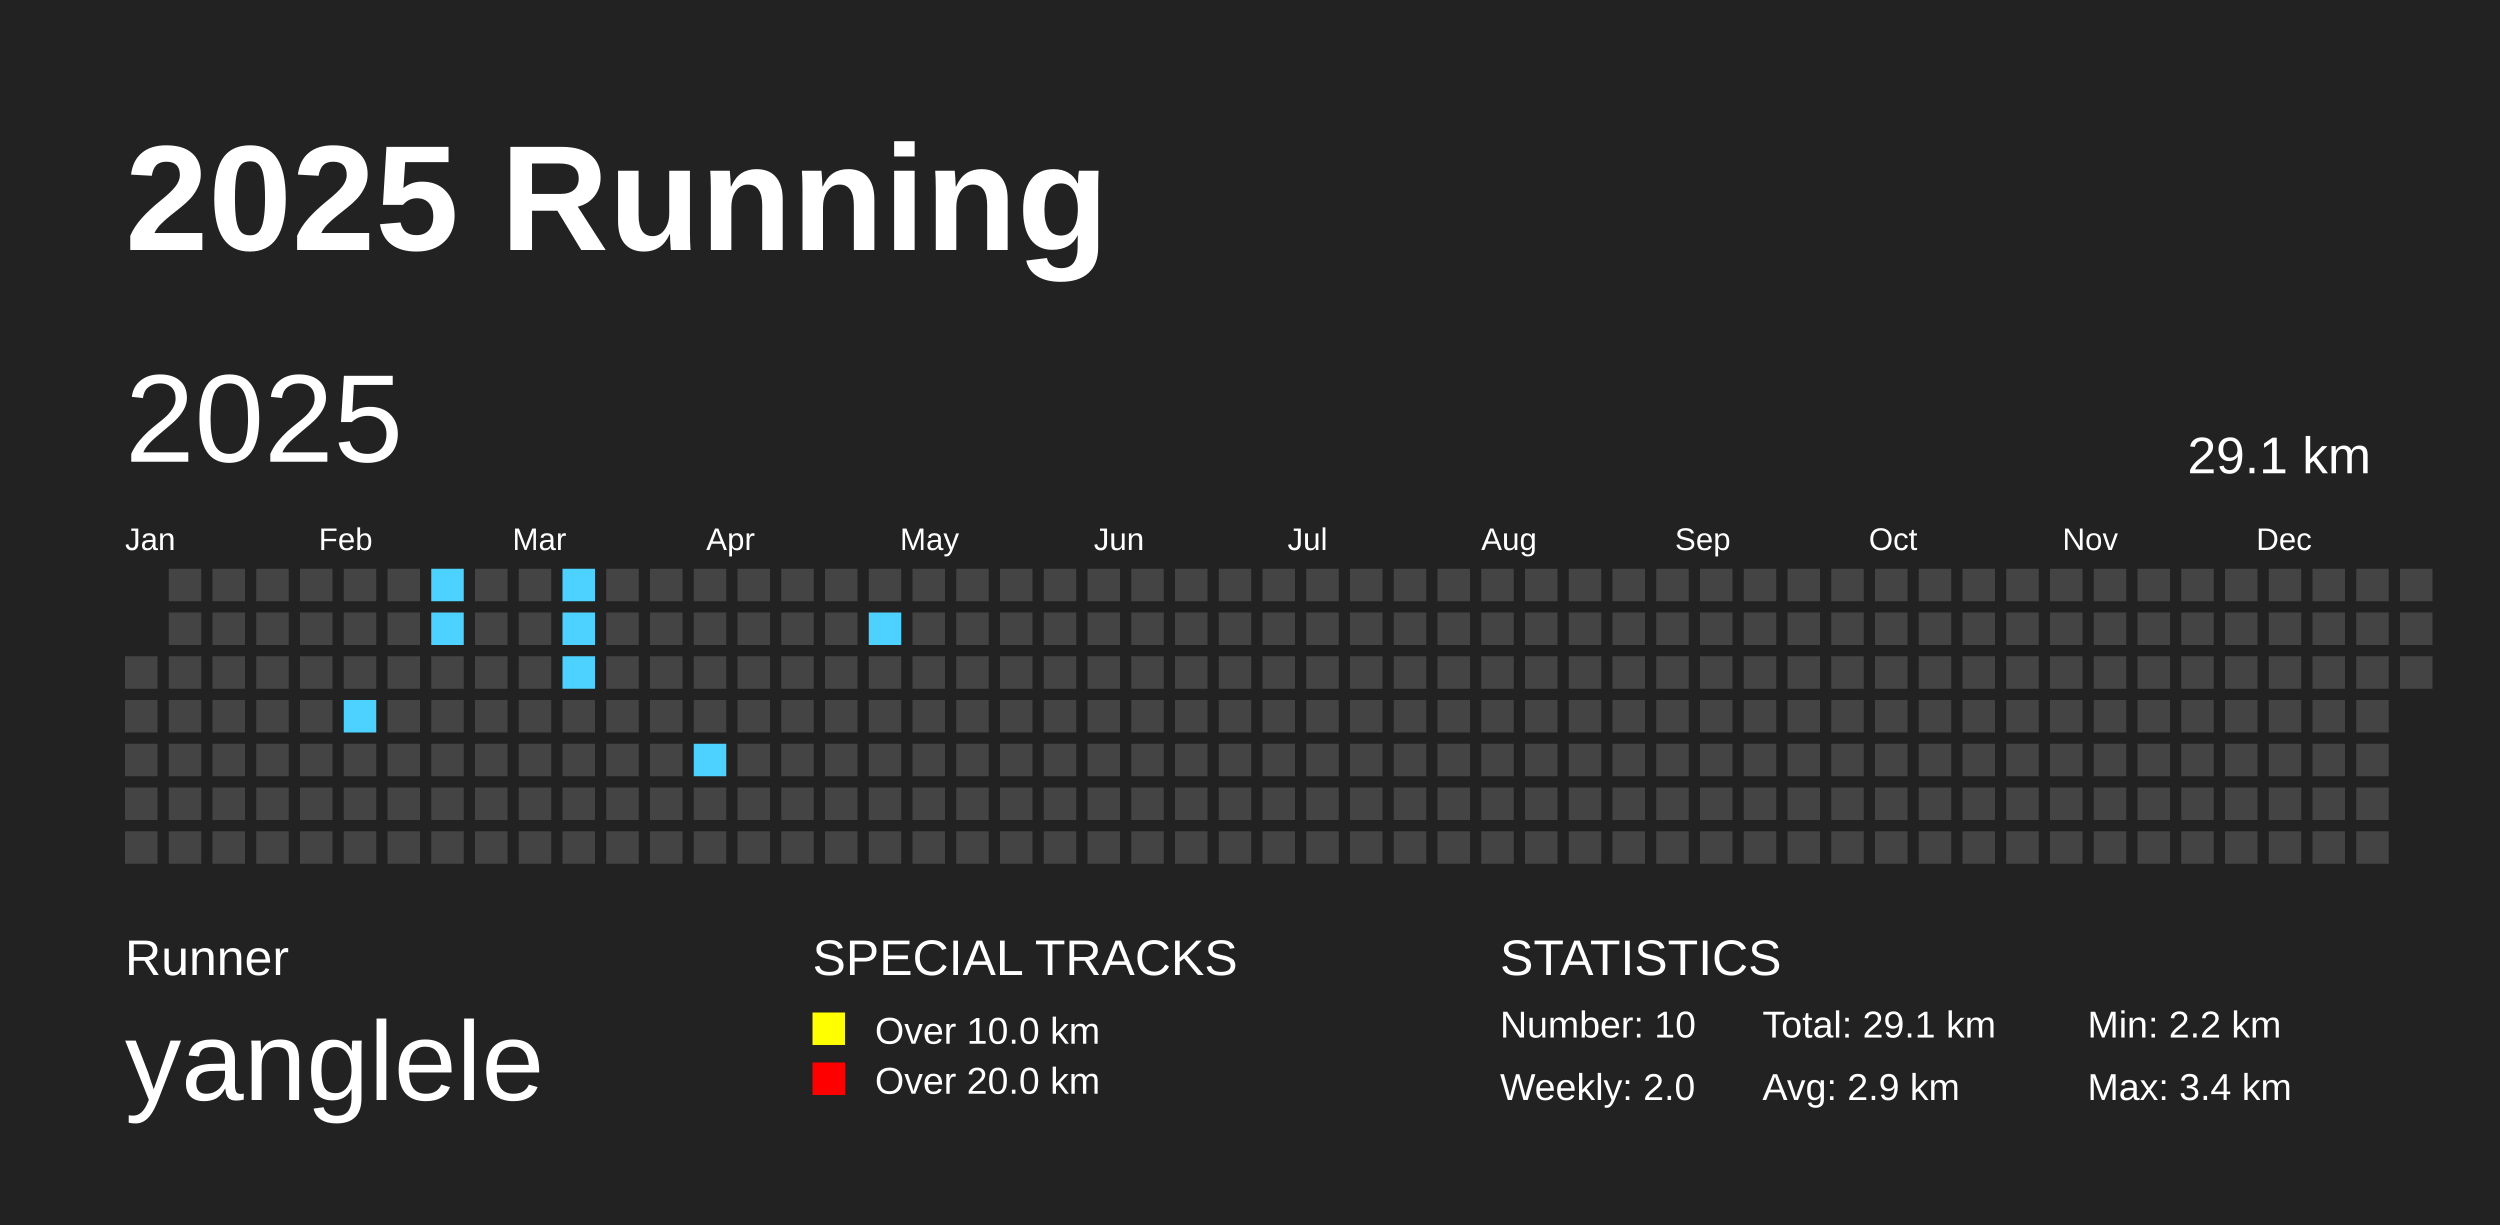
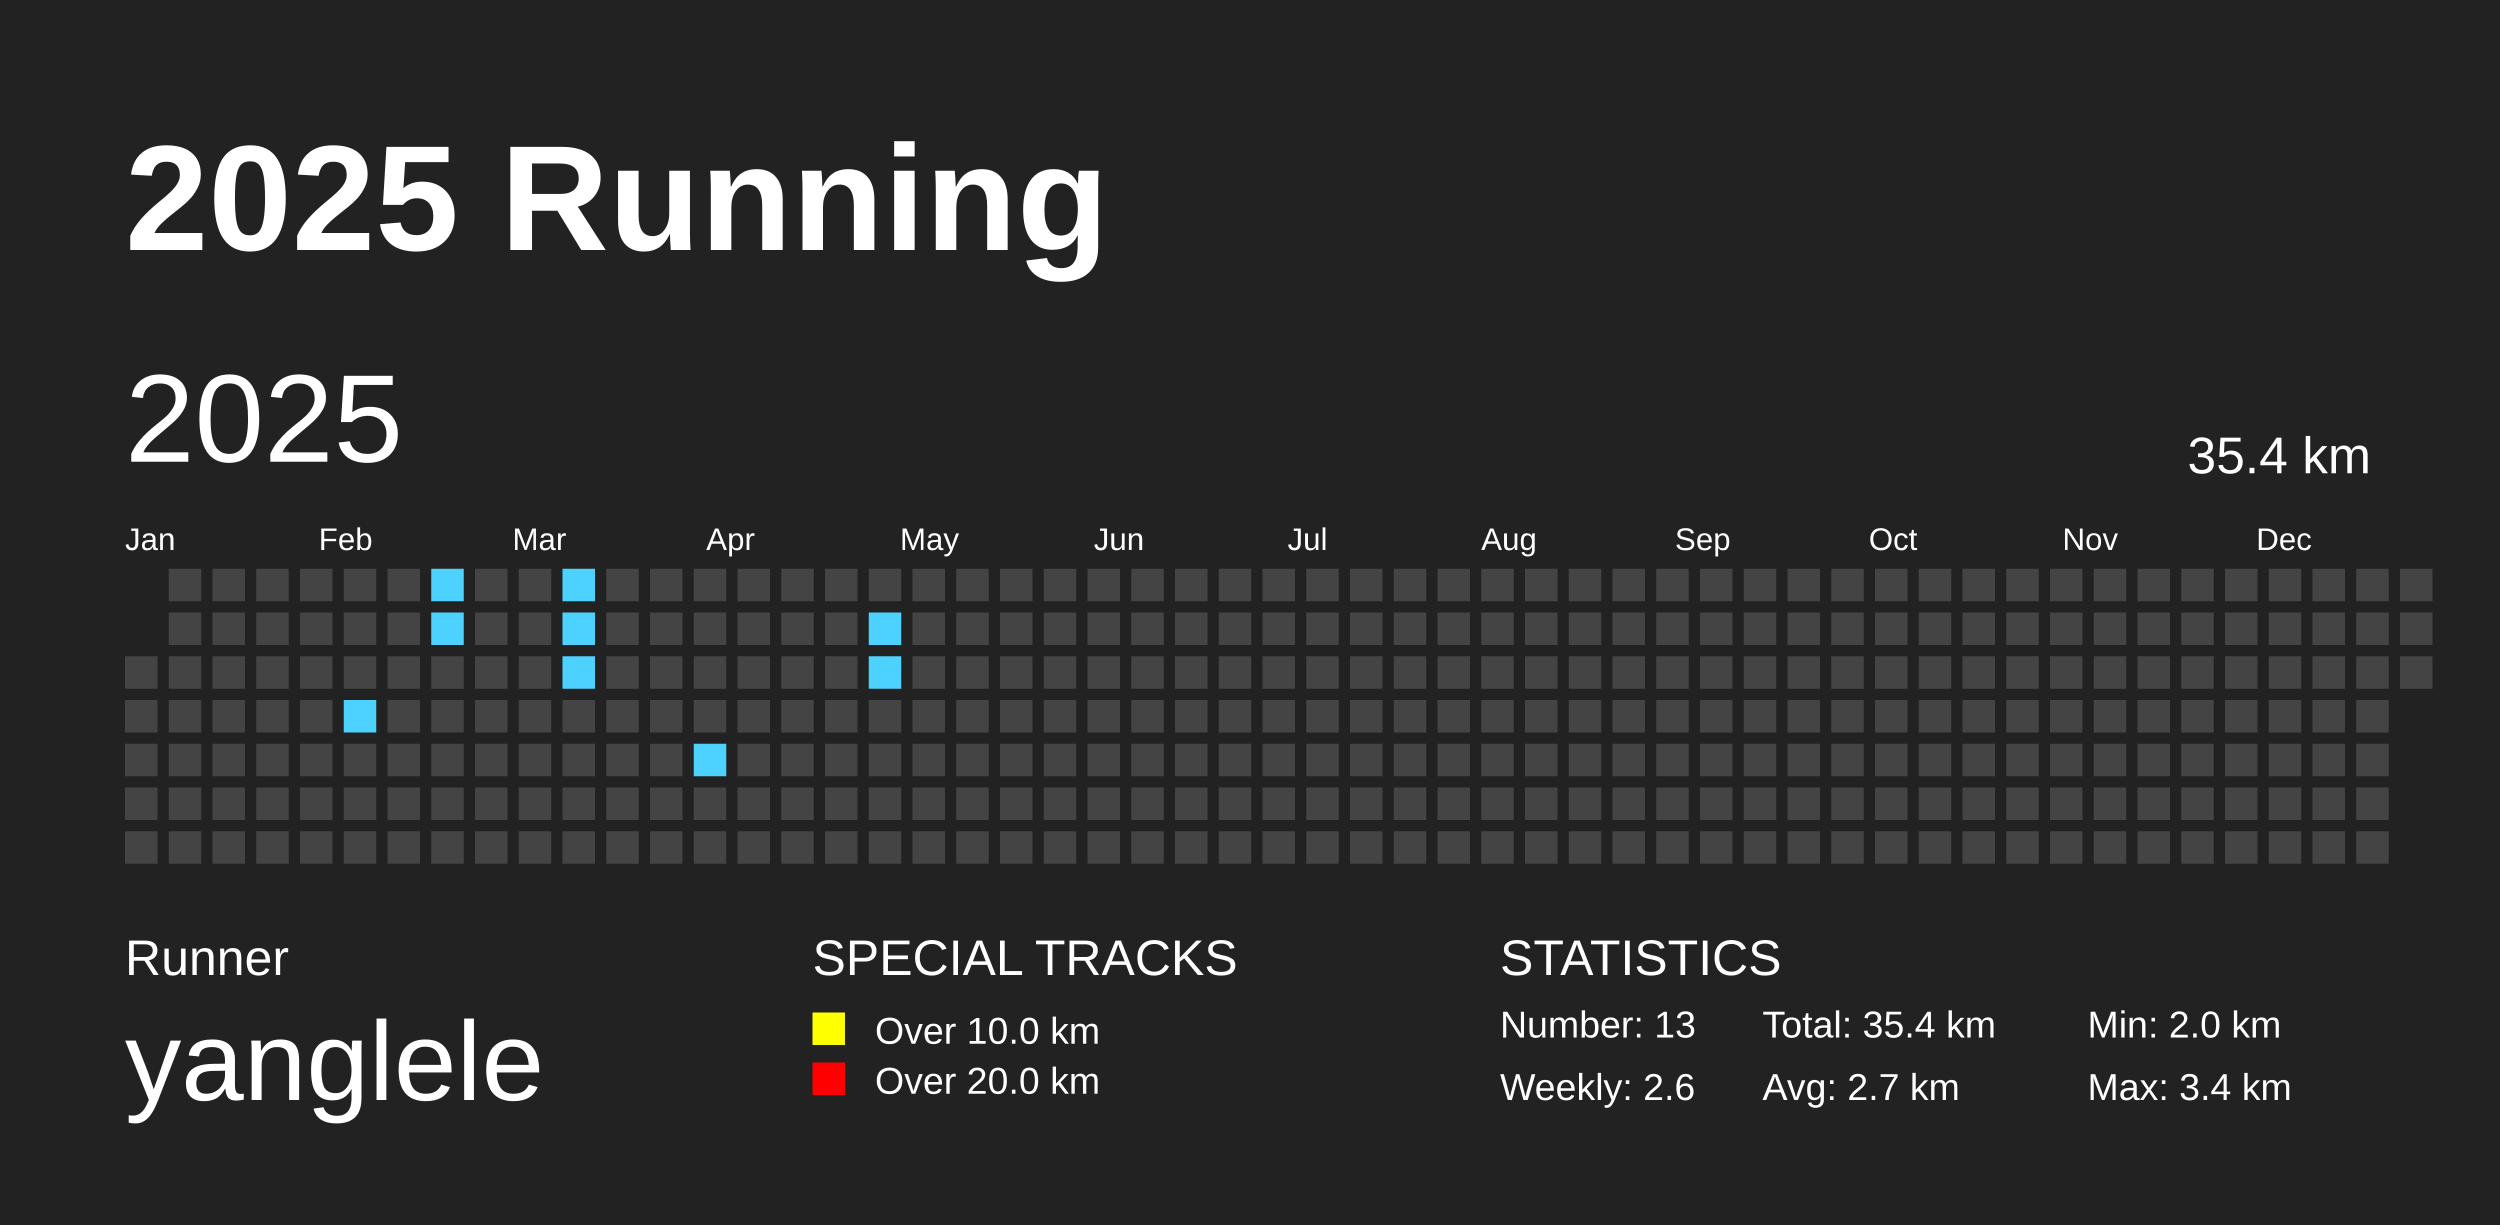
<svg xmlns="http://www.w3.org/2000/svg" baseProfile="full" height="98mm" version="1.1" viewBox="0,0,200,98" width="200mm">
  <defs />
  <rect fill="#222222" height="98" width="200" x="0" y="0" />
  <text fill="#FFFFFF" style="font-size:12px; font-family:Arial; font-weight:bold;" x="10" y="20">2025 Running</text>
  <text fill="#FFFFFF" style="font-size:4px; font-family:Arial" x="10" y="78">Runner</text>
  <text fill="#FFFFFF" style="font-size:9px; font-family:Arial" x="10" y="88">yanglele</text>
  <text fill="#FFFFFF" style="font-size:4px; font-family:Arial" x="65" y="78">SPECIAL TRACKS</text>
  <rect fill="yellow" height="2.6" width="2.6" x="65" y="81" />
  <text fill="#FFFFFF" style="font-size:3px; font-family:Arial" x="70" y="83.5">Over 10.0 km</text>
  <rect fill="red" height="2.6" width="2.6" x="65" y="85" />
  <text fill="#FFFFFF" style="font-size:3px; font-family:Arial" x="70" y="87.5">Over 20.0 km</text>
  <text fill="#FFFFFF" style="font-size:4px; font-family:Arial" x="120" y="78">STATISTICS</text>
-   <text fill="#FFFFFF" style="font-size:3px; font-family:Arial" x="120" y="83">Number: 10</text>
-   <text fill="#FFFFFF" style="font-size:3px; font-family:Arial" x="120" y="88">Weekly: 2.0</text>
-   <text fill="#FFFFFF" style="font-size:3px; font-family:Arial" x="141" y="83">Total: 29.1 km</text>
-   <text fill="#FFFFFF" style="font-size:3px; font-family:Arial" x="141" y="88">Avg: 2.9 km</text>
-   <text fill="#FFFFFF" style="font-size:3px; font-family:Arial" x="167" y="83">Min: 2.2 km</text>
+   <text fill="#FFFFFF" style="font-size:3px; font-family:Arial" x="120" y="83">Number: 13</text>
+   <text fill="#FFFFFF" style="font-size:3px; font-family:Arial" x="120" y="88">Weekly: 2.6</text>
+   <text fill="#FFFFFF" style="font-size:3px; font-family:Arial" x="141" y="83">Total: 35.4 km</text>
+   <text fill="#FFFFFF" style="font-size:3px; font-family:Arial" x="141" y="88">Avg: 2.7 km</text>
+   <text fill="#FFFFFF" style="font-size:3px; font-family:Arial" x="167" y="83">Min: 2.0 km</text>
  <text fill="#FFFFFF" style="font-size:3px; font-family:Arial" x="167" y="88">Max: 3.4 km</text>
  <text dominant-baseline="hanging" fill="#FFFFFF" style="font-size:10.0px; font-family:Arial;" x="10" y="30">2025</text>
-   <text dominant-baseline="hanging" fill="#FFFFFF" style="font-size:4.125px; font-family:Arial;" x="175" y="35">29.1 km</text>
+   <text dominant-baseline="hanging" fill="#FFFFFF" style="font-size:4.125px; font-family:Arial;" x="175" y="35">35.4 km</text>
  <text fill="#FFFFFF" style="font-size:2.5px; font-family:Arial" x="10.0" y="44">Jan</text>
  <text fill="#FFFFFF" style="font-size:2.5px; font-family:Arial" x="25.5" y="44">Feb</text>
  <text fill="#FFFFFF" style="font-size:2.5px; font-family:Arial" x="41.0" y="44">Mar</text>
  <text fill="#FFFFFF" style="font-size:2.5px; font-family:Arial" x="56.5" y="44">Apr</text>
  <text fill="#FFFFFF" style="font-size:2.5px; font-family:Arial" x="72.0" y="44">May</text>
  <text fill="#FFFFFF" style="font-size:2.5px; font-family:Arial" x="87.5" y="44">Jun</text>
  <text fill="#FFFFFF" style="font-size:2.5px; font-family:Arial" x="103.0" y="44">Jul</text>
  <text fill="#FFFFFF" style="font-size:2.5px; font-family:Arial" x="118.5" y="44">Aug</text>
  <text fill="#FFFFFF" style="font-size:2.5px; font-family:Arial" x="134.0" y="44">Sep</text>
  <text fill="#FFFFFF" style="font-size:2.5px; font-family:Arial" x="149.5" y="44">Oct</text>
  <text fill="#FFFFFF" style="font-size:2.5px; font-family:Arial" x="165.0" y="44">Nov</text>
  <text fill="#FFFFFF" style="font-size:2.5px; font-family:Arial" x="180.5" y="44">Dec</text>
  <rect fill="#444444" height="2.6" width="2.6" x="10.0" y="52.5" />
  <rect fill="#444444" height="2.6" width="2.6" x="10.0" y="56.0" />
  <rect fill="#444444" height="2.6" width="2.6" x="10.0" y="59.5" />
  <rect fill="#444444" height="2.6" width="2.6" x="10.0" y="63.0" />
  <rect fill="#444444" height="2.6" width="2.6" x="10.0" y="66.5" />
  <rect fill="#444444" height="2.6" width="2.6" x="13.5" y="45.5" />
  <rect fill="#444444" height="2.6" width="2.6" x="13.5" y="49.0" />
  <rect fill="#444444" height="2.6" width="2.6" x="13.5" y="52.5" />
  <rect fill="#444444" height="2.6" width="2.6" x="13.5" y="56.0" />
  <rect fill="#444444" height="2.6" width="2.6" x="13.5" y="59.5" />
  <rect fill="#444444" height="2.6" width="2.6" x="13.5" y="63.0" />
  <rect fill="#444444" height="2.6" width="2.6" x="13.5" y="66.5" />
  <rect fill="#444444" height="2.6" width="2.6" x="17.0" y="45.5" />
  <rect fill="#444444" height="2.6" width="2.6" x="17.0" y="49.0" />
  <rect fill="#444444" height="2.6" width="2.6" x="17.0" y="52.5" />
  <rect fill="#444444" height="2.6" width="2.6" x="17.0" y="56.0" />
  <rect fill="#444444" height="2.6" width="2.6" x="17.0" y="59.5" />
  <rect fill="#444444" height="2.6" width="2.6" x="17.0" y="63.0" />
  <rect fill="#444444" height="2.6" width="2.6" x="17.0" y="66.5" />
  <rect fill="#444444" height="2.6" width="2.6" x="20.5" y="45.5" />
  <rect fill="#444444" height="2.6" width="2.6" x="20.5" y="49.0" />
  <rect fill="#444444" height="2.6" width="2.6" x="20.5" y="52.5" />
  <rect fill="#444444" height="2.6" width="2.6" x="20.5" y="56.0" />
  <rect fill="#444444" height="2.6" width="2.6" x="20.5" y="59.5" />
  <rect fill="#444444" height="2.6" width="2.6" x="20.5" y="63.0" />
  <rect fill="#444444" height="2.6" width="2.6" x="20.5" y="66.5" />
  <rect fill="#444444" height="2.6" width="2.6" x="24.0" y="45.5" />
  <rect fill="#444444" height="2.6" width="2.6" x="24.0" y="49.0" />
  <rect fill="#444444" height="2.6" width="2.6" x="24.0" y="52.5" />
  <rect fill="#444444" height="2.6" width="2.6" x="24.0" y="56.0" />
  <rect fill="#444444" height="2.6" width="2.6" x="24.0" y="59.5" />
  <rect fill="#444444" height="2.6" width="2.6" x="24.0" y="63.0" />
  <rect fill="#444444" height="2.6" width="2.6" x="24.0" y="66.5" />
  <rect fill="#444444" height="2.6" width="2.6" x="27.5" y="45.5" />
  <rect fill="#444444" height="2.6" width="2.6" x="27.5" y="49.0" />
  <rect fill="#444444" height="2.6" width="2.6" x="27.5" y="52.5" />
  <rect fill="#4DD2FF" height="2.6" width="2.6" x="27.5" y="56.0" />
  <rect fill="#444444" height="2.6" width="2.6" x="27.5" y="59.5" />
  <rect fill="#444444" height="2.6" width="2.6" x="27.5" y="63.0" />
  <rect fill="#444444" height="2.6" width="2.6" x="27.5" y="66.5" />
  <rect fill="#444444" height="2.6" width="2.6" x="31.0" y="45.5" />
  <rect fill="#444444" height="2.6" width="2.6" x="31.0" y="49.0" />
  <rect fill="#444444" height="2.6" width="2.6" x="31.0" y="52.5" />
  <rect fill="#444444" height="2.6" width="2.6" x="31.0" y="56.0" />
  <rect fill="#444444" height="2.6" width="2.6" x="31.0" y="59.5" />
  <rect fill="#444444" height="2.6" width="2.6" x="31.0" y="63.0" />
  <rect fill="#444444" height="2.6" width="2.6" x="31.0" y="66.5" />
  <rect fill="#4DD2FF" height="2.6" width="2.6" x="34.5" y="45.5" />
  <rect fill="#4DD2FF" height="2.6" width="2.6" x="34.5" y="49.0" />
  <rect fill="#444444" height="2.6" width="2.6" x="34.5" y="52.5" />
  <rect fill="#444444" height="2.6" width="2.6" x="34.5" y="56.0" />
  <rect fill="#444444" height="2.6" width="2.6" x="34.5" y="59.5" />
  <rect fill="#444444" height="2.6" width="2.6" x="34.5" y="63.0" />
  <rect fill="#444444" height="2.6" width="2.6" x="34.5" y="66.5" />
  <rect fill="#444444" height="2.6" width="2.6" x="38.0" y="45.5" />
  <rect fill="#444444" height="2.6" width="2.6" x="38.0" y="49.0" />
  <rect fill="#444444" height="2.6" width="2.6" x="38.0" y="52.5" />
  <rect fill="#444444" height="2.6" width="2.6" x="38.0" y="56.0" />
  <rect fill="#444444" height="2.6" width="2.6" x="38.0" y="59.5" />
  <rect fill="#444444" height="2.6" width="2.6" x="38.0" y="63.0" />
  <rect fill="#444444" height="2.6" width="2.6" x="38.0" y="66.5" />
  <rect fill="#444444" height="2.6" width="2.6" x="41.5" y="45.5" />
  <rect fill="#444444" height="2.6" width="2.6" x="41.5" y="49.0" />
  <rect fill="#444444" height="2.6" width="2.6" x="41.5" y="52.5" />
  <rect fill="#444444" height="2.6" width="2.6" x="41.5" y="56.0" />
  <rect fill="#444444" height="2.6" width="2.6" x="41.5" y="59.5" />
  <rect fill="#444444" height="2.6" width="2.6" x="41.5" y="63.0" />
  <rect fill="#444444" height="2.6" width="2.6" x="41.5" y="66.5" />
  <rect fill="#4DD2FF" height="2.6" width="2.6" x="45.0" y="45.5" />
  <rect fill="#4DD2FF" height="2.6" width="2.6" x="45.0" y="49.0" />
  <rect fill="#4DD2FF" height="2.6" width="2.6" x="45.0" y="52.5" />
  <rect fill="#444444" height="2.6" width="2.6" x="45.0" y="56.0" />
  <rect fill="#444444" height="2.6" width="2.6" x="45.0" y="59.5" />
  <rect fill="#444444" height="2.6" width="2.6" x="45.0" y="63.0" />
  <rect fill="#444444" height="2.6" width="2.6" x="45.0" y="66.5" />
  <rect fill="#444444" height="2.6" width="2.6" x="48.5" y="45.5" />
  <rect fill="#444444" height="2.6" width="2.6" x="48.5" y="49.0" />
  <rect fill="#444444" height="2.6" width="2.6" x="48.5" y="52.5" />
  <rect fill="#444444" height="2.6" width="2.6" x="48.5" y="56.0" />
  <rect fill="#444444" height="2.6" width="2.6" x="48.5" y="59.5" />
  <rect fill="#444444" height="2.6" width="2.6" x="48.5" y="63.0" />
  <rect fill="#444444" height="2.6" width="2.6" x="48.5" y="66.5" />
  <rect fill="#444444" height="2.6" width="2.6" x="52.0" y="45.5" />
  <rect fill="#444444" height="2.6" width="2.6" x="52.0" y="49.0" />
  <rect fill="#444444" height="2.6" width="2.6" x="52.0" y="52.5" />
  <rect fill="#444444" height="2.6" width="2.6" x="52.0" y="56.0" />
  <rect fill="#444444" height="2.6" width="2.6" x="52.0" y="59.5" />
  <rect fill="#444444" height="2.6" width="2.6" x="52.0" y="63.0" />
  <rect fill="#444444" height="2.6" width="2.6" x="52.0" y="66.5" />
  <rect fill="#444444" height="2.6" width="2.6" x="55.5" y="45.5" />
  <rect fill="#444444" height="2.6" width="2.6" x="55.5" y="49.0" />
  <rect fill="#444444" height="2.6" width="2.6" x="55.5" y="52.5" />
  <rect fill="#444444" height="2.6" width="2.6" x="55.5" y="56.0" />
  <rect fill="#4DD2FF" height="2.6" width="2.6" x="55.5" y="59.5" />
  <rect fill="#444444" height="2.6" width="2.6" x="55.5" y="63.0" />
  <rect fill="#444444" height="2.6" width="2.6" x="55.5" y="66.5" />
  <rect fill="#444444" height="2.6" width="2.6" x="59.0" y="45.5" />
  <rect fill="#444444" height="2.6" width="2.6" x="59.0" y="49.0" />
  <rect fill="#444444" height="2.6" width="2.6" x="59.0" y="52.5" />
  <rect fill="#444444" height="2.6" width="2.6" x="59.0" y="56.0" />
  <rect fill="#444444" height="2.6" width="2.6" x="59.0" y="59.5" />
  <rect fill="#444444" height="2.6" width="2.6" x="59.0" y="63.0" />
  <rect fill="#444444" height="2.6" width="2.6" x="59.0" y="66.5" />
  <rect fill="#444444" height="2.6" width="2.6" x="62.5" y="45.5" />
  <rect fill="#444444" height="2.6" width="2.6" x="62.5" y="49.0" />
  <rect fill="#444444" height="2.6" width="2.6" x="62.5" y="52.5" />
  <rect fill="#444444" height="2.6" width="2.6" x="62.5" y="56.0" />
  <rect fill="#444444" height="2.6" width="2.6" x="62.5" y="59.5" />
  <rect fill="#444444" height="2.6" width="2.6" x="62.5" y="63.0" />
  <rect fill="#444444" height="2.6" width="2.6" x="62.5" y="66.5" />
  <rect fill="#444444" height="2.6" width="2.6" x="66.0" y="45.5" />
  <rect fill="#444444" height="2.6" width="2.6" x="66.0" y="49.0" />
  <rect fill="#444444" height="2.6" width="2.6" x="66.0" y="52.5" />
  <rect fill="#444444" height="2.6" width="2.6" x="66.0" y="56.0" />
  <rect fill="#444444" height="2.6" width="2.6" x="66.0" y="59.5" />
  <rect fill="#444444" height="2.6" width="2.6" x="66.0" y="63.0" />
  <rect fill="#444444" height="2.6" width="2.6" x="66.0" y="66.5" />
  <rect fill="#444444" height="2.6" width="2.6" x="69.5" y="45.5" />
  <rect fill="#4DD2FF" height="2.6" width="2.6" x="69.5" y="49.0" />
-   <rect fill="#444444" height="2.6" width="2.6" x="69.5" y="52.5" />
+   <rect fill="#4DD2FF" height="2.6" width="2.6" x="69.5" y="52.5" />
  <rect fill="#444444" height="2.6" width="2.6" x="69.5" y="56.0" />
  <rect fill="#444444" height="2.6" width="2.6" x="69.5" y="59.5" />
  <rect fill="#444444" height="2.6" width="2.6" x="69.5" y="63.0" />
  <rect fill="#444444" height="2.6" width="2.6" x="69.5" y="66.5" />
  <rect fill="#444444" height="2.6" width="2.6" x="73.0" y="45.5" />
  <rect fill="#444444" height="2.6" width="2.6" x="73.0" y="49.0" />
  <rect fill="#444444" height="2.6" width="2.6" x="73.0" y="52.5" />
  <rect fill="#444444" height="2.6" width="2.6" x="73.0" y="56.0" />
  <rect fill="#444444" height="2.6" width="2.6" x="73.0" y="59.5" />
  <rect fill="#444444" height="2.6" width="2.6" x="73.0" y="63.0" />
  <rect fill="#444444" height="2.6" width="2.6" x="73.0" y="66.5" />
  <rect fill="#444444" height="2.6" width="2.6" x="76.5" y="45.5" />
  <rect fill="#444444" height="2.6" width="2.6" x="76.5" y="49.0" />
  <rect fill="#444444" height="2.6" width="2.6" x="76.5" y="52.5" />
  <rect fill="#444444" height="2.6" width="2.6" x="76.5" y="56.0" />
  <rect fill="#444444" height="2.6" width="2.6" x="76.5" y="59.5" />
  <rect fill="#444444" height="2.6" width="2.6" x="76.5" y="63.0" />
  <rect fill="#444444" height="2.6" width="2.6" x="76.5" y="66.5" />
  <rect fill="#444444" height="2.6" width="2.6" x="80.0" y="45.5" />
  <rect fill="#444444" height="2.6" width="2.6" x="80.0" y="49.0" />
  <rect fill="#444444" height="2.6" width="2.6" x="80.0" y="52.5" />
  <rect fill="#444444" height="2.6" width="2.6" x="80.0" y="56.0" />
  <rect fill="#444444" height="2.6" width="2.6" x="80.0" y="59.5" />
  <rect fill="#444444" height="2.6" width="2.6" x="80.0" y="63.0" />
  <rect fill="#444444" height="2.6" width="2.6" x="80.0" y="66.5" />
  <rect fill="#444444" height="2.6" width="2.6" x="83.5" y="45.5" />
  <rect fill="#444444" height="2.6" width="2.6" x="83.5" y="49.0" />
  <rect fill="#444444" height="2.6" width="2.6" x="83.5" y="52.5" />
  <rect fill="#444444" height="2.6" width="2.6" x="83.5" y="56.0" />
  <rect fill="#444444" height="2.6" width="2.6" x="83.5" y="59.5" />
  <rect fill="#444444" height="2.6" width="2.6" x="83.5" y="63.0" />
  <rect fill="#444444" height="2.6" width="2.6" x="83.5" y="66.5" />
  <rect fill="#444444" height="2.6" width="2.6" x="87.0" y="45.5" />
  <rect fill="#444444" height="2.6" width="2.6" x="87.0" y="49.0" />
  <rect fill="#444444" height="2.6" width="2.6" x="87.0" y="52.5" />
  <rect fill="#444444" height="2.6" width="2.6" x="87.0" y="56.0" />
  <rect fill="#444444" height="2.6" width="2.6" x="87.0" y="59.5" />
  <rect fill="#444444" height="2.6" width="2.6" x="87.0" y="63.0" />
  <rect fill="#444444" height="2.6" width="2.6" x="87.0" y="66.5" />
  <rect fill="#444444" height="2.6" width="2.6" x="90.5" y="45.5" />
  <rect fill="#444444" height="2.6" width="2.6" x="90.5" y="49.0" />
  <rect fill="#444444" height="2.6" width="2.6" x="90.5" y="52.5" />
  <rect fill="#444444" height="2.6" width="2.6" x="90.5" y="56.0" />
  <rect fill="#444444" height="2.6" width="2.6" x="90.5" y="59.5" />
  <rect fill="#444444" height="2.6" width="2.6" x="90.5" y="63.0" />
  <rect fill="#444444" height="2.6" width="2.6" x="90.5" y="66.5" />
  <rect fill="#444444" height="2.6" width="2.6" x="94.0" y="45.5" />
  <rect fill="#444444" height="2.6" width="2.6" x="94.0" y="49.0" />
  <rect fill="#444444" height="2.6" width="2.6" x="94.0" y="52.5" />
  <rect fill="#444444" height="2.6" width="2.6" x="94.0" y="56.0" />
  <rect fill="#444444" height="2.6" width="2.6" x="94.0" y="59.5" />
  <rect fill="#444444" height="2.6" width="2.6" x="94.0" y="63.0" />
  <rect fill="#444444" height="2.6" width="2.6" x="94.0" y="66.5" />
  <rect fill="#444444" height="2.6" width="2.6" x="97.5" y="45.5" />
  <rect fill="#444444" height="2.6" width="2.6" x="97.5" y="49.0" />
  <rect fill="#444444" height="2.6" width="2.6" x="97.5" y="52.5" />
  <rect fill="#444444" height="2.6" width="2.6" x="97.5" y="56.0" />
  <rect fill="#444444" height="2.6" width="2.6" x="97.5" y="59.5" />
  <rect fill="#444444" height="2.6" width="2.6" x="97.5" y="63.0" />
  <rect fill="#444444" height="2.6" width="2.6" x="97.5" y="66.5" />
  <rect fill="#444444" height="2.6" width="2.6" x="101.0" y="45.5" />
  <rect fill="#444444" height="2.6" width="2.6" x="101.0" y="49.0" />
  <rect fill="#444444" height="2.6" width="2.6" x="101.0" y="52.5" />
  <rect fill="#444444" height="2.6" width="2.6" x="101.0" y="56.0" />
  <rect fill="#444444" height="2.6" width="2.6" x="101.0" y="59.5" />
  <rect fill="#444444" height="2.6" width="2.6" x="101.0" y="63.0" />
  <rect fill="#444444" height="2.6" width="2.6" x="101.0" y="66.5" />
  <rect fill="#444444" height="2.6" width="2.6" x="104.5" y="45.5" />
  <rect fill="#444444" height="2.6" width="2.6" x="104.5" y="49.0" />
  <rect fill="#444444" height="2.6" width="2.6" x="104.5" y="52.5" />
  <rect fill="#444444" height="2.6" width="2.6" x="104.5" y="56.0" />
  <rect fill="#444444" height="2.6" width="2.6" x="104.5" y="59.5" />
  <rect fill="#444444" height="2.6" width="2.6" x="104.5" y="63.0" />
  <rect fill="#444444" height="2.6" width="2.6" x="104.5" y="66.5" />
  <rect fill="#444444" height="2.6" width="2.6" x="108.0" y="45.5" />
  <rect fill="#444444" height="2.6" width="2.6" x="108.0" y="49.0" />
  <rect fill="#444444" height="2.6" width="2.6" x="108.0" y="52.5" />
  <rect fill="#444444" height="2.6" width="2.6" x="108.0" y="56.0" />
  <rect fill="#444444" height="2.6" width="2.6" x="108.0" y="59.5" />
  <rect fill="#444444" height="2.6" width="2.6" x="108.0" y="63.0" />
  <rect fill="#444444" height="2.6" width="2.6" x="108.0" y="66.5" />
  <rect fill="#444444" height="2.6" width="2.6" x="111.5" y="45.5" />
  <rect fill="#444444" height="2.6" width="2.6" x="111.5" y="49.0" />
  <rect fill="#444444" height="2.6" width="2.6" x="111.5" y="52.5" />
  <rect fill="#444444" height="2.6" width="2.6" x="111.5" y="56.0" />
  <rect fill="#444444" height="2.6" width="2.6" x="111.5" y="59.5" />
  <rect fill="#444444" height="2.6" width="2.6" x="111.5" y="63.0" />
  <rect fill="#444444" height="2.6" width="2.6" x="111.5" y="66.5" />
  <rect fill="#444444" height="2.6" width="2.6" x="115.0" y="45.5" />
  <rect fill="#444444" height="2.6" width="2.6" x="115.0" y="49.0" />
  <rect fill="#444444" height="2.6" width="2.6" x="115.0" y="52.5" />
  <rect fill="#444444" height="2.6" width="2.6" x="115.0" y="56.0" />
  <rect fill="#444444" height="2.6" width="2.6" x="115.0" y="59.5" />
  <rect fill="#444444" height="2.6" width="2.6" x="115.0" y="63.0" />
  <rect fill="#444444" height="2.6" width="2.6" x="115.0" y="66.5" />
  <rect fill="#444444" height="2.6" width="2.6" x="118.5" y="45.5" />
  <rect fill="#444444" height="2.6" width="2.6" x="118.5" y="49.0" />
  <rect fill="#444444" height="2.6" width="2.6" x="118.5" y="52.5" />
  <rect fill="#444444" height="2.6" width="2.6" x="118.5" y="56.0" />
  <rect fill="#444444" height="2.6" width="2.6" x="118.5" y="59.5" />
  <rect fill="#444444" height="2.6" width="2.6" x="118.5" y="63.0" />
  <rect fill="#444444" height="2.6" width="2.6" x="118.5" y="66.5" />
  <rect fill="#444444" height="2.6" width="2.6" x="122.0" y="45.5" />
  <rect fill="#444444" height="2.6" width="2.6" x="122.0" y="49.0" />
  <rect fill="#444444" height="2.6" width="2.6" x="122.0" y="52.5" />
  <rect fill="#444444" height="2.6" width="2.6" x="122.0" y="56.0" />
  <rect fill="#444444" height="2.6" width="2.6" x="122.0" y="59.5" />
  <rect fill="#444444" height="2.6" width="2.6" x="122.0" y="63.0" />
  <rect fill="#444444" height="2.6" width="2.6" x="122.0" y="66.5" />
  <rect fill="#444444" height="2.6" width="2.6" x="125.5" y="45.5" />
  <rect fill="#444444" height="2.6" width="2.6" x="125.5" y="49.0" />
  <rect fill="#444444" height="2.6" width="2.6" x="125.5" y="52.5" />
  <rect fill="#444444" height="2.6" width="2.6" x="125.5" y="56.0" />
  <rect fill="#444444" height="2.6" width="2.6" x="125.5" y="59.5" />
  <rect fill="#444444" height="2.6" width="2.6" x="125.5" y="63.0" />
  <rect fill="#444444" height="2.6" width="2.6" x="125.5" y="66.5" />
  <rect fill="#444444" height="2.6" width="2.6" x="129.0" y="45.5" />
  <rect fill="#444444" height="2.6" width="2.6" x="129.0" y="49.0" />
  <rect fill="#444444" height="2.6" width="2.6" x="129.0" y="52.5" />
  <rect fill="#444444" height="2.6" width="2.6" x="129.0" y="56.0" />
  <rect fill="#444444" height="2.6" width="2.6" x="129.0" y="59.5" />
  <rect fill="#444444" height="2.6" width="2.6" x="129.0" y="63.0" />
  <rect fill="#444444" height="2.6" width="2.6" x="129.0" y="66.5" />
  <rect fill="#444444" height="2.6" width="2.6" x="132.5" y="45.5" />
  <rect fill="#444444" height="2.6" width="2.6" x="132.5" y="49.0" />
  <rect fill="#444444" height="2.6" width="2.6" x="132.5" y="52.5" />
  <rect fill="#444444" height="2.6" width="2.6" x="132.5" y="56.0" />
  <rect fill="#444444" height="2.6" width="2.6" x="132.5" y="59.5" />
  <rect fill="#444444" height="2.6" width="2.6" x="132.5" y="63.0" />
  <rect fill="#444444" height="2.6" width="2.6" x="132.5" y="66.5" />
  <rect fill="#444444" height="2.6" width="2.6" x="136.0" y="45.5" />
  <rect fill="#444444" height="2.6" width="2.6" x="136.0" y="49.0" />
  <rect fill="#444444" height="2.6" width="2.6" x="136.0" y="52.5" />
  <rect fill="#444444" height="2.6" width="2.6" x="136.0" y="56.0" />
  <rect fill="#444444" height="2.6" width="2.6" x="136.0" y="59.5" />
  <rect fill="#444444" height="2.6" width="2.6" x="136.0" y="63.0" />
  <rect fill="#444444" height="2.6" width="2.6" x="136.0" y="66.5" />
  <rect fill="#444444" height="2.6" width="2.6" x="139.5" y="45.5" />
  <rect fill="#444444" height="2.6" width="2.6" x="139.5" y="49.0" />
  <rect fill="#444444" height="2.6" width="2.6" x="139.5" y="52.5" />
  <rect fill="#444444" height="2.6" width="2.6" x="139.5" y="56.0" />
  <rect fill="#444444" height="2.6" width="2.6" x="139.5" y="59.5" />
  <rect fill="#444444" height="2.6" width="2.6" x="139.5" y="63.0" />
  <rect fill="#444444" height="2.6" width="2.6" x="139.5" y="66.5" />
  <rect fill="#444444" height="2.6" width="2.6" x="143.0" y="45.5" />
  <rect fill="#444444" height="2.6" width="2.6" x="143.0" y="49.0" />
  <rect fill="#444444" height="2.6" width="2.6" x="143.0" y="52.5" />
  <rect fill="#444444" height="2.6" width="2.6" x="143.0" y="56.0" />
  <rect fill="#444444" height="2.6" width="2.6" x="143.0" y="59.5" />
  <rect fill="#444444" height="2.6" width="2.6" x="143.0" y="63.0" />
  <rect fill="#444444" height="2.6" width="2.6" x="143.0" y="66.5" />
  <rect fill="#444444" height="2.6" width="2.6" x="146.5" y="45.5" />
  <rect fill="#444444" height="2.6" width="2.6" x="146.5" y="49.0" />
  <rect fill="#444444" height="2.6" width="2.6" x="146.5" y="52.5" />
  <rect fill="#444444" height="2.6" width="2.6" x="146.5" y="56.0" />
  <rect fill="#444444" height="2.6" width="2.6" x="146.5" y="59.5" />
  <rect fill="#444444" height="2.6" width="2.6" x="146.5" y="63.0" />
  <rect fill="#444444" height="2.6" width="2.6" x="146.5" y="66.5" />
  <rect fill="#444444" height="2.6" width="2.6" x="150.0" y="45.5" />
  <rect fill="#444444" height="2.6" width="2.6" x="150.0" y="49.0" />
  <rect fill="#444444" height="2.6" width="2.6" x="150.0" y="52.5" />
  <rect fill="#444444" height="2.6" width="2.6" x="150.0" y="56.0" />
  <rect fill="#444444" height="2.6" width="2.6" x="150.0" y="59.5" />
  <rect fill="#444444" height="2.6" width="2.6" x="150.0" y="63.0" />
  <rect fill="#444444" height="2.6" width="2.6" x="150.0" y="66.5" />
  <rect fill="#444444" height="2.6" width="2.6" x="153.5" y="45.5" />
  <rect fill="#444444" height="2.6" width="2.6" x="153.5" y="49.0" />
  <rect fill="#444444" height="2.6" width="2.6" x="153.5" y="52.5" />
  <rect fill="#444444" height="2.6" width="2.6" x="153.5" y="56.0" />
  <rect fill="#444444" height="2.6" width="2.6" x="153.5" y="59.5" />
  <rect fill="#444444" height="2.6" width="2.6" x="153.5" y="63.0" />
  <rect fill="#444444" height="2.6" width="2.6" x="153.5" y="66.5" />
  <rect fill="#444444" height="2.6" width="2.6" x="157.0" y="45.5" />
  <rect fill="#444444" height="2.6" width="2.6" x="157.0" y="49.0" />
  <rect fill="#444444" height="2.6" width="2.6" x="157.0" y="52.5" />
  <rect fill="#444444" height="2.6" width="2.6" x="157.0" y="56.0" />
  <rect fill="#444444" height="2.6" width="2.6" x="157.0" y="59.5" />
  <rect fill="#444444" height="2.6" width="2.6" x="157.0" y="63.0" />
  <rect fill="#444444" height="2.6" width="2.6" x="157.0" y="66.5" />
  <rect fill="#444444" height="2.6" width="2.6" x="160.5" y="45.5" />
  <rect fill="#444444" height="2.6" width="2.6" x="160.5" y="49.0" />
  <rect fill="#444444" height="2.6" width="2.6" x="160.5" y="52.5" />
  <rect fill="#444444" height="2.6" width="2.6" x="160.5" y="56.0" />
  <rect fill="#444444" height="2.6" width="2.6" x="160.5" y="59.5" />
  <rect fill="#444444" height="2.6" width="2.6" x="160.5" y="63.0" />
  <rect fill="#444444" height="2.6" width="2.6" x="160.5" y="66.5" />
  <rect fill="#444444" height="2.6" width="2.6" x="164.0" y="45.5" />
  <rect fill="#444444" height="2.6" width="2.6" x="164.0" y="49.0" />
  <rect fill="#444444" height="2.6" width="2.6" x="164.0" y="52.5" />
  <rect fill="#444444" height="2.6" width="2.6" x="164.0" y="56.0" />
  <rect fill="#444444" height="2.6" width="2.6" x="164.0" y="59.5" />
  <rect fill="#444444" height="2.6" width="2.6" x="164.0" y="63.0" />
  <rect fill="#444444" height="2.6" width="2.6" x="164.0" y="66.5" />
  <rect fill="#444444" height="2.6" width="2.6" x="167.5" y="45.5" />
  <rect fill="#444444" height="2.6" width="2.6" x="167.5" y="49.0" />
  <rect fill="#444444" height="2.6" width="2.6" x="167.5" y="52.5" />
  <rect fill="#444444" height="2.6" width="2.6" x="167.5" y="56.0" />
  <rect fill="#444444" height="2.6" width="2.6" x="167.5" y="59.5" />
  <rect fill="#444444" height="2.6" width="2.6" x="167.5" y="63.0" />
  <rect fill="#444444" height="2.6" width="2.6" x="167.5" y="66.5" />
  <rect fill="#444444" height="2.6" width="2.6" x="171.0" y="45.5" />
  <rect fill="#444444" height="2.6" width="2.6" x="171.0" y="49.0" />
  <rect fill="#444444" height="2.6" width="2.6" x="171.0" y="52.5" />
  <rect fill="#444444" height="2.6" width="2.6" x="171.0" y="56.0" />
  <rect fill="#444444" height="2.6" width="2.6" x="171.0" y="59.5" />
  <rect fill="#444444" height="2.6" width="2.6" x="171.0" y="63.0" />
  <rect fill="#444444" height="2.6" width="2.6" x="171.0" y="66.5" />
  <rect fill="#444444" height="2.6" width="2.6" x="174.5" y="45.5" />
  <rect fill="#444444" height="2.6" width="2.6" x="174.5" y="49.0" />
  <rect fill="#444444" height="2.6" width="2.6" x="174.5" y="52.5" />
  <rect fill="#444444" height="2.6" width="2.6" x="174.5" y="56.0" />
  <rect fill="#444444" height="2.6" width="2.6" x="174.5" y="59.5" />
  <rect fill="#444444" height="2.6" width="2.6" x="174.5" y="63.0" />
  <rect fill="#444444" height="2.6" width="2.6" x="174.5" y="66.5" />
  <rect fill="#444444" height="2.6" width="2.6" x="178.0" y="45.5" />
  <rect fill="#444444" height="2.6" width="2.6" x="178.0" y="49.0" />
  <rect fill="#444444" height="2.6" width="2.6" x="178.0" y="52.5" />
  <rect fill="#444444" height="2.6" width="2.6" x="178.0" y="56.0" />
  <rect fill="#444444" height="2.6" width="2.6" x="178.0" y="59.5" />
  <rect fill="#444444" height="2.6" width="2.6" x="178.0" y="63.0" />
  <rect fill="#444444" height="2.6" width="2.6" x="178.0" y="66.5" />
  <rect fill="#444444" height="2.6" width="2.6" x="181.5" y="45.5" />
  <rect fill="#444444" height="2.6" width="2.6" x="181.5" y="49.0" />
  <rect fill="#444444" height="2.6" width="2.6" x="181.5" y="52.5" />
  <rect fill="#444444" height="2.6" width="2.6" x="181.5" y="56.0" />
  <rect fill="#444444" height="2.6" width="2.6" x="181.5" y="59.5" />
  <rect fill="#444444" height="2.6" width="2.6" x="181.5" y="63.0" />
  <rect fill="#444444" height="2.6" width="2.6" x="181.5" y="66.5" />
  <rect fill="#444444" height="2.6" width="2.6" x="185.0" y="45.5" />
  <rect fill="#444444" height="2.6" width="2.6" x="185.0" y="49.0" />
  <rect fill="#444444" height="2.6" width="2.6" x="185.0" y="52.5" />
  <rect fill="#444444" height="2.6" width="2.6" x="185.0" y="56.0" />
  <rect fill="#444444" height="2.6" width="2.6" x="185.0" y="59.5" />
  <rect fill="#444444" height="2.6" width="2.6" x="185.0" y="63.0" />
  <rect fill="#444444" height="2.6" width="2.6" x="185.0" y="66.5" />
  <rect fill="#444444" height="2.6" width="2.6" x="188.5" y="45.5" />
  <rect fill="#444444" height="2.6" width="2.6" x="188.5" y="49.0" />
  <rect fill="#444444" height="2.6" width="2.6" x="188.5" y="52.5" />
  <rect fill="#444444" height="2.6" width="2.6" x="188.5" y="56.0" />
  <rect fill="#444444" height="2.6" width="2.6" x="188.5" y="59.5" />
  <rect fill="#444444" height="2.6" width="2.6" x="188.5" y="63.0" />
  <rect fill="#444444" height="2.6" width="2.6" x="188.5" y="66.5" />
  <rect fill="#444444" height="2.6" width="2.6" x="192.0" y="45.5" />
  <rect fill="#444444" height="2.6" width="2.6" x="192.0" y="49.0" />
  <rect fill="#444444" height="2.6" width="2.6" x="192.0" y="52.5" />
</svg>
